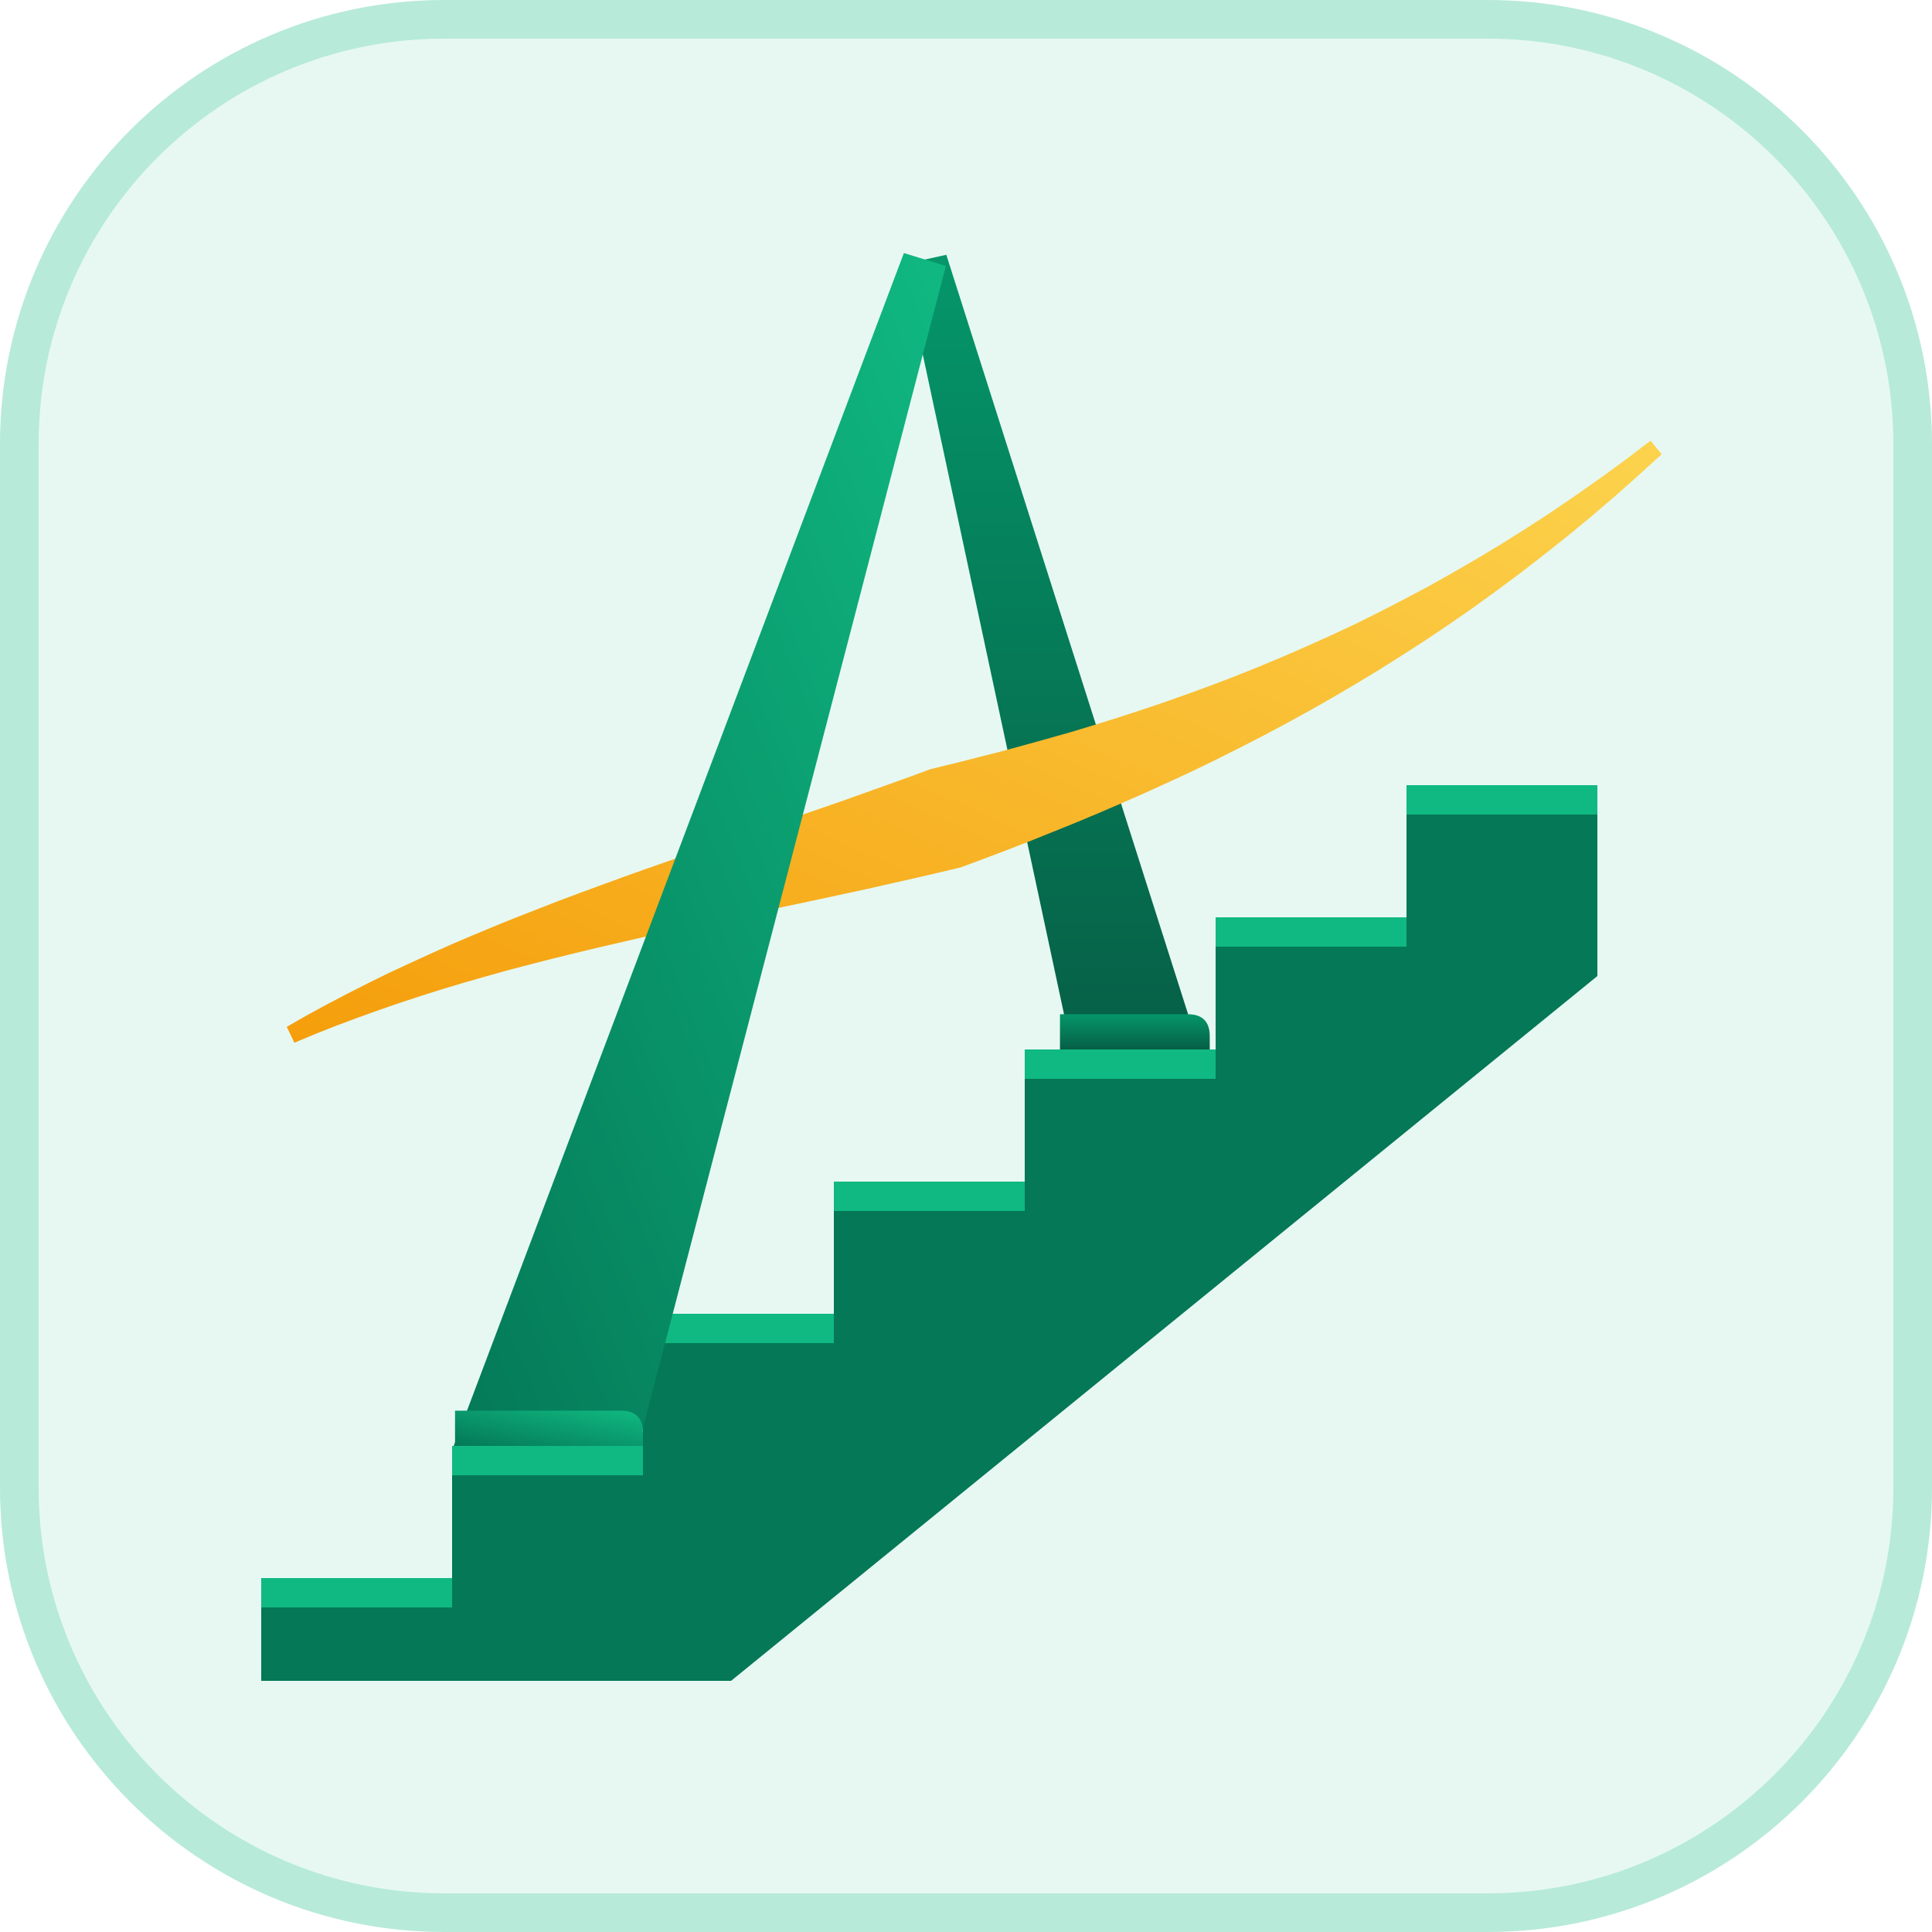
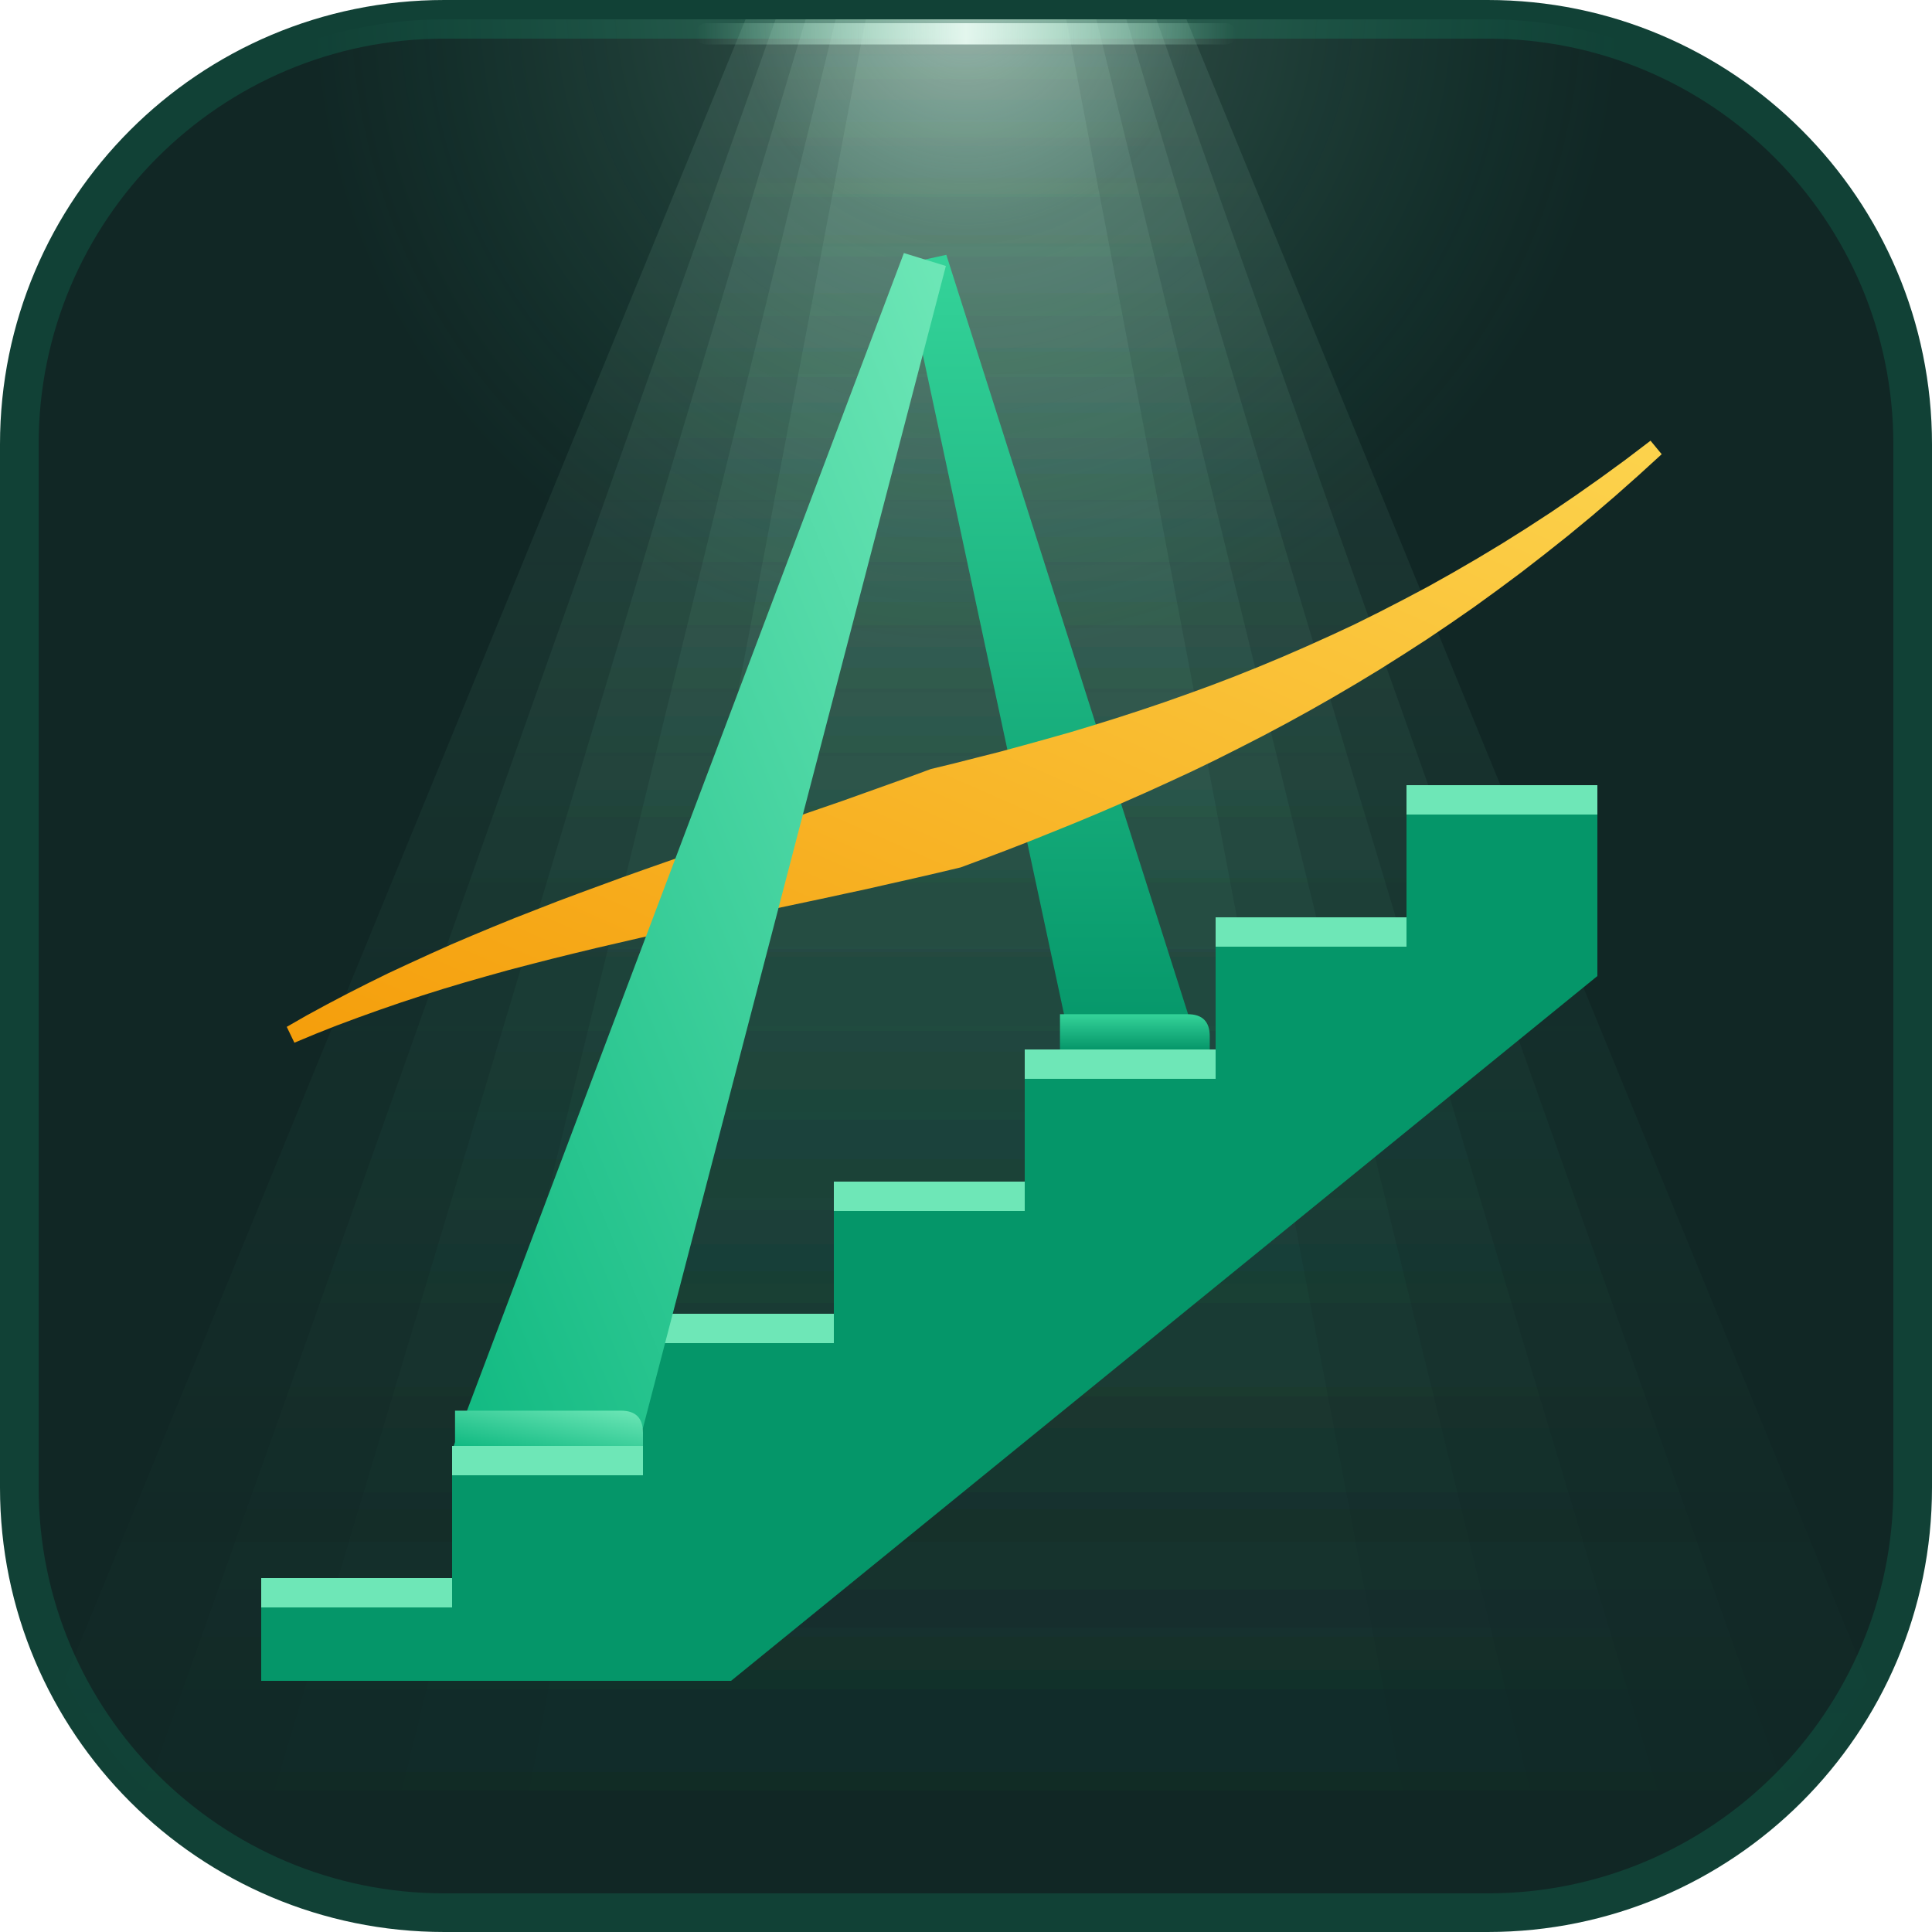
<svg xmlns="http://www.w3.org/2000/svg" viewBox="0 0 100 100" width="100" height="100">
  <defs>
    <linearGradient id="g" x1="0" y1="1" x2="1" y2="0">
-       <stop offset="0" stop-color="#047857" />
-       <stop offset="1" stop-color="#10B981" />
+       <stop offset="0" stop-color="#10B981" />
+       <stop offset="1" stop-color="#6EE7B7" />
    </linearGradient>
    <linearGradient id="g2" x1="0" y1="0" x2="0" y2="1">
-       <stop offset="0" stop-color="#059669" />
-       <stop offset="1" stop-color="#065F46" />
+       <stop offset="0" stop-color="#34D399" />
+       <stop offset="1" stop-color="#059669" />
    </linearGradient>
    <linearGradient id="s" x1="0" y1="1" x2="1" y2="0">
      <stop offset="0" stop-color="#F59E0B" />
      <stop offset="1" stop-color="#FCD34D" />
    </linearGradient>
+     <clipPath id="clip">
+       <rect x="1" y="1" width="98" height="98" rx="22" />
+     </clipPath>
+     <linearGradient id="beam" x1="0" y1="0" x2="0" y2="1">
+       <stop offset="0" stop-color="#D1FAE5" stop-opacity=".10" />
+       <stop offset=".5" stop-color="#6EE7B7" stop-opacity=".04" />
+       <stop offset=".95" stop-color="#34D399" stop-opacity="0" />
+     </linearGradient>
+     <radialGradient id="src" cx="50" cy="0" r="34" gradientUnits="userSpaceOnUse">
+       <stop offset="0" stop-color="#ECFDF5" stop-opacity=".45" />
+       <stop offset=".35" stop-color="#A7F3D0" stop-opacity=".14" />
+       <stop offset="1" stop-color="#34D399" stop-opacity="0" />
+     </radialGradient>
+     <linearGradient id="lamp" x1="0" y1="0" x2="1" y2="0">
+       <stop offset="0" stop-color="#A7F3D0" stop-opacity="0" />
+       <stop offset=".5" stop-color="#ECFDF5" stop-opacity=".9" />
+       <stop offset="1" stop-color="#A7F3D0" stop-opacity="0" />
+     </linearGradient>
  </defs>
-   <rect x="1" y="1" width="98" height="98" rx="22" fill="#E7F8F2" stroke="#B7EAD9" stroke-width="2" />
+   <rect x="1" y="1" width="98" height="98" rx="22" fill="#112725" stroke="#114136" stroke-width="2" />
+   <g clip-path="url(#clip)">
+     <polygon points="45,0 55,0 74,100 26,100" fill="url(#beam)" />
+     <polygon points="43.5,0 56.5,0 81,100 19,100" fill="url(#beam)" />
+     <polygon points="42,0 58,0 88,100 12,100" fill="url(#beam)" />
+     <polygon points="40.5,0 59.5,0 95,100 5,100" fill="url(#beam)" />
+     <polygon points="39,0 61,0 102,100 -2,100" fill="url(#beam)" />
+     <rect x="0" y="0" width="100" height="45" fill="url(#src)" />
+     <rect x="36" y="1.2" width="28" height="1.1" rx=".55" fill="url(#lamp)" />
+   </g>
  <g transform="translate(12 11) scale(0.76)">
-     <polygon points="2,93 15,93 15,84 28,84 28,75 41,75 41,66 54,66 54,57 67,57 67,48 80,48 80,39 93,39 93,52 34,100 2,100" fill="#047857" />
-     <rect x="2" y="93" width="13" height="2" fill="#10B981" />
-     <rect x="15" y="84" width="13" height="2" fill="#10B981" />
-     <rect x="28" y="75" width="13" height="2" fill="#10B981" />
-     <rect x="41" y="66" width="13" height="2" fill="#10B981" />
-     <rect x="54" y="57" width="13" height="2" fill="#10B981" />
-     <rect x="67" y="48" width="13" height="2" fill="#10B981" />
-     <rect x="80" y="39" width="13" height="2" fill="#10B981" />
+     <polygon points="2,93 15,93 15,84 28,84 28,75 41,75 41,66 54,66 54,57 67,57 67,48 80,48 80,39 93,39 93,52 34,100 2,100" fill="#059669" />
+     <rect x="2" y="93" width="13" height="2" fill="#6EE7B7" />
+     <rect x="15" y="84" width="13" height="2" fill="#6EE7B7" />
+     <rect x="28" y="75" width="13" height="2" fill="#6EE7B7" />
+     <rect x="41" y="66" width="13" height="2" fill="#6EE7B7" />
+     <rect x="54" y="57" width="13" height="2" fill="#6EE7B7" />
+     <rect x="67" y="48" width="13" height="2" fill="#6EE7B7" />
+     <rect x="80" y="39" width="13" height="2" fill="#6EE7B7" />
    <g fill="url(#g2)">
      <path d="M45.74 3.52 L57.19 57.00 L65.89 57.00 L48.66 2.88 Z" />
      <path d="M56.4 57 V54.6 H65.1 Q66.6 54.6 66.6 56.1 V57 Z" />
    </g>
    <path d="M4.26 56.54 L5.70 55.94 L7.14 55.37 L8.59 54.83 L10.04 54.31 L11.49 53.81 L12.95 53.33 L14.41 52.87 L15.88 52.43 L17.35 52.01 L18.82 51.60 L20.31 51.21 L21.79 50.83 L23.29 50.46 L24.78 50.10 L26.29 49.75 L27.80 49.40 L29.31 49.06 L30.84 48.73 L32.37 48.40 L33.90 48.07 L35.44 47.74 L36.99 47.41 L38.55 47.08 L40.11 46.75 L41.68 46.41 L43.26 46.07 L44.84 45.71 L46.44 45.35 L48.04 44.98 L49.64 44.60 L51.20 44.02 L52.76 43.43 L54.33 42.82 L55.90 42.19 L57.48 41.55 L59.06 40.89 L60.64 40.21 L62.23 39.51 L63.81 38.79 L65.41 38.05 L67.00 37.28 L68.59 36.48 L70.19 35.66 L71.79 34.81 L73.39 33.93 L74.99 33.02 L76.59 32.08 L78.19 31.11 L79.79 30.10 L81.40 29.06 L83.00 27.98 L84.60 26.87 L86.20 25.71 L87.80 24.52 L89.40 23.28 L91.00 22.01 L92.60 20.69 L94.20 19.32 L95.79 17.91 L97.38 16.46 L96.62 15.54 L94.91 16.84 L93.21 18.08 L91.52 19.27 L89.83 20.42 L88.14 21.52 L86.47 22.57 L84.79 23.58 L83.12 24.55 L81.46 25.48 L79.80 26.36 L78.15 27.21 L76.50 28.03 L74.85 28.80 L73.21 29.54 L71.58 30.25 L69.95 30.93 L68.33 31.58 L66.71 32.20 L65.09 32.79 L63.48 33.36 L61.88 33.90 L60.28 34.42 L58.68 34.92 L57.09 35.40 L55.50 35.85 L53.91 36.29 L52.33 36.72 L50.75 37.12 L49.18 37.52 L47.61 37.90 L46.09 38.46 L44.58 39.00 L43.07 39.54 L41.56 40.08 L40.05 40.60 L38.54 41.12 L37.04 41.64 L35.54 42.16 L34.04 42.67 L32.54 43.19 L31.05 43.71 L29.56 44.23 L28.08 44.75 L26.59 45.28 L25.12 45.82 L23.65 46.36 L22.18 46.91 L20.72 47.48 L19.26 48.05 L17.81 48.64 L16.37 49.24 L14.94 49.85 L13.51 50.49 L12.09 51.14 L10.67 51.80 L9.27 52.49 L7.87 53.20 L6.48 53.93 L5.10 54.68 L3.74 55.46 Z" fill="url(#s)" />
    <g fill="url(#g)">
      <path d="M45.77 2.76 L15.11 84.00 L27.68 84.00 L48.63 3.64 Z" />
      <path d="M15.2 84 V81.6 H26.5 Q28 81.6 28 83.1 V84 Z" />
    </g>
  </g>
</svg>
